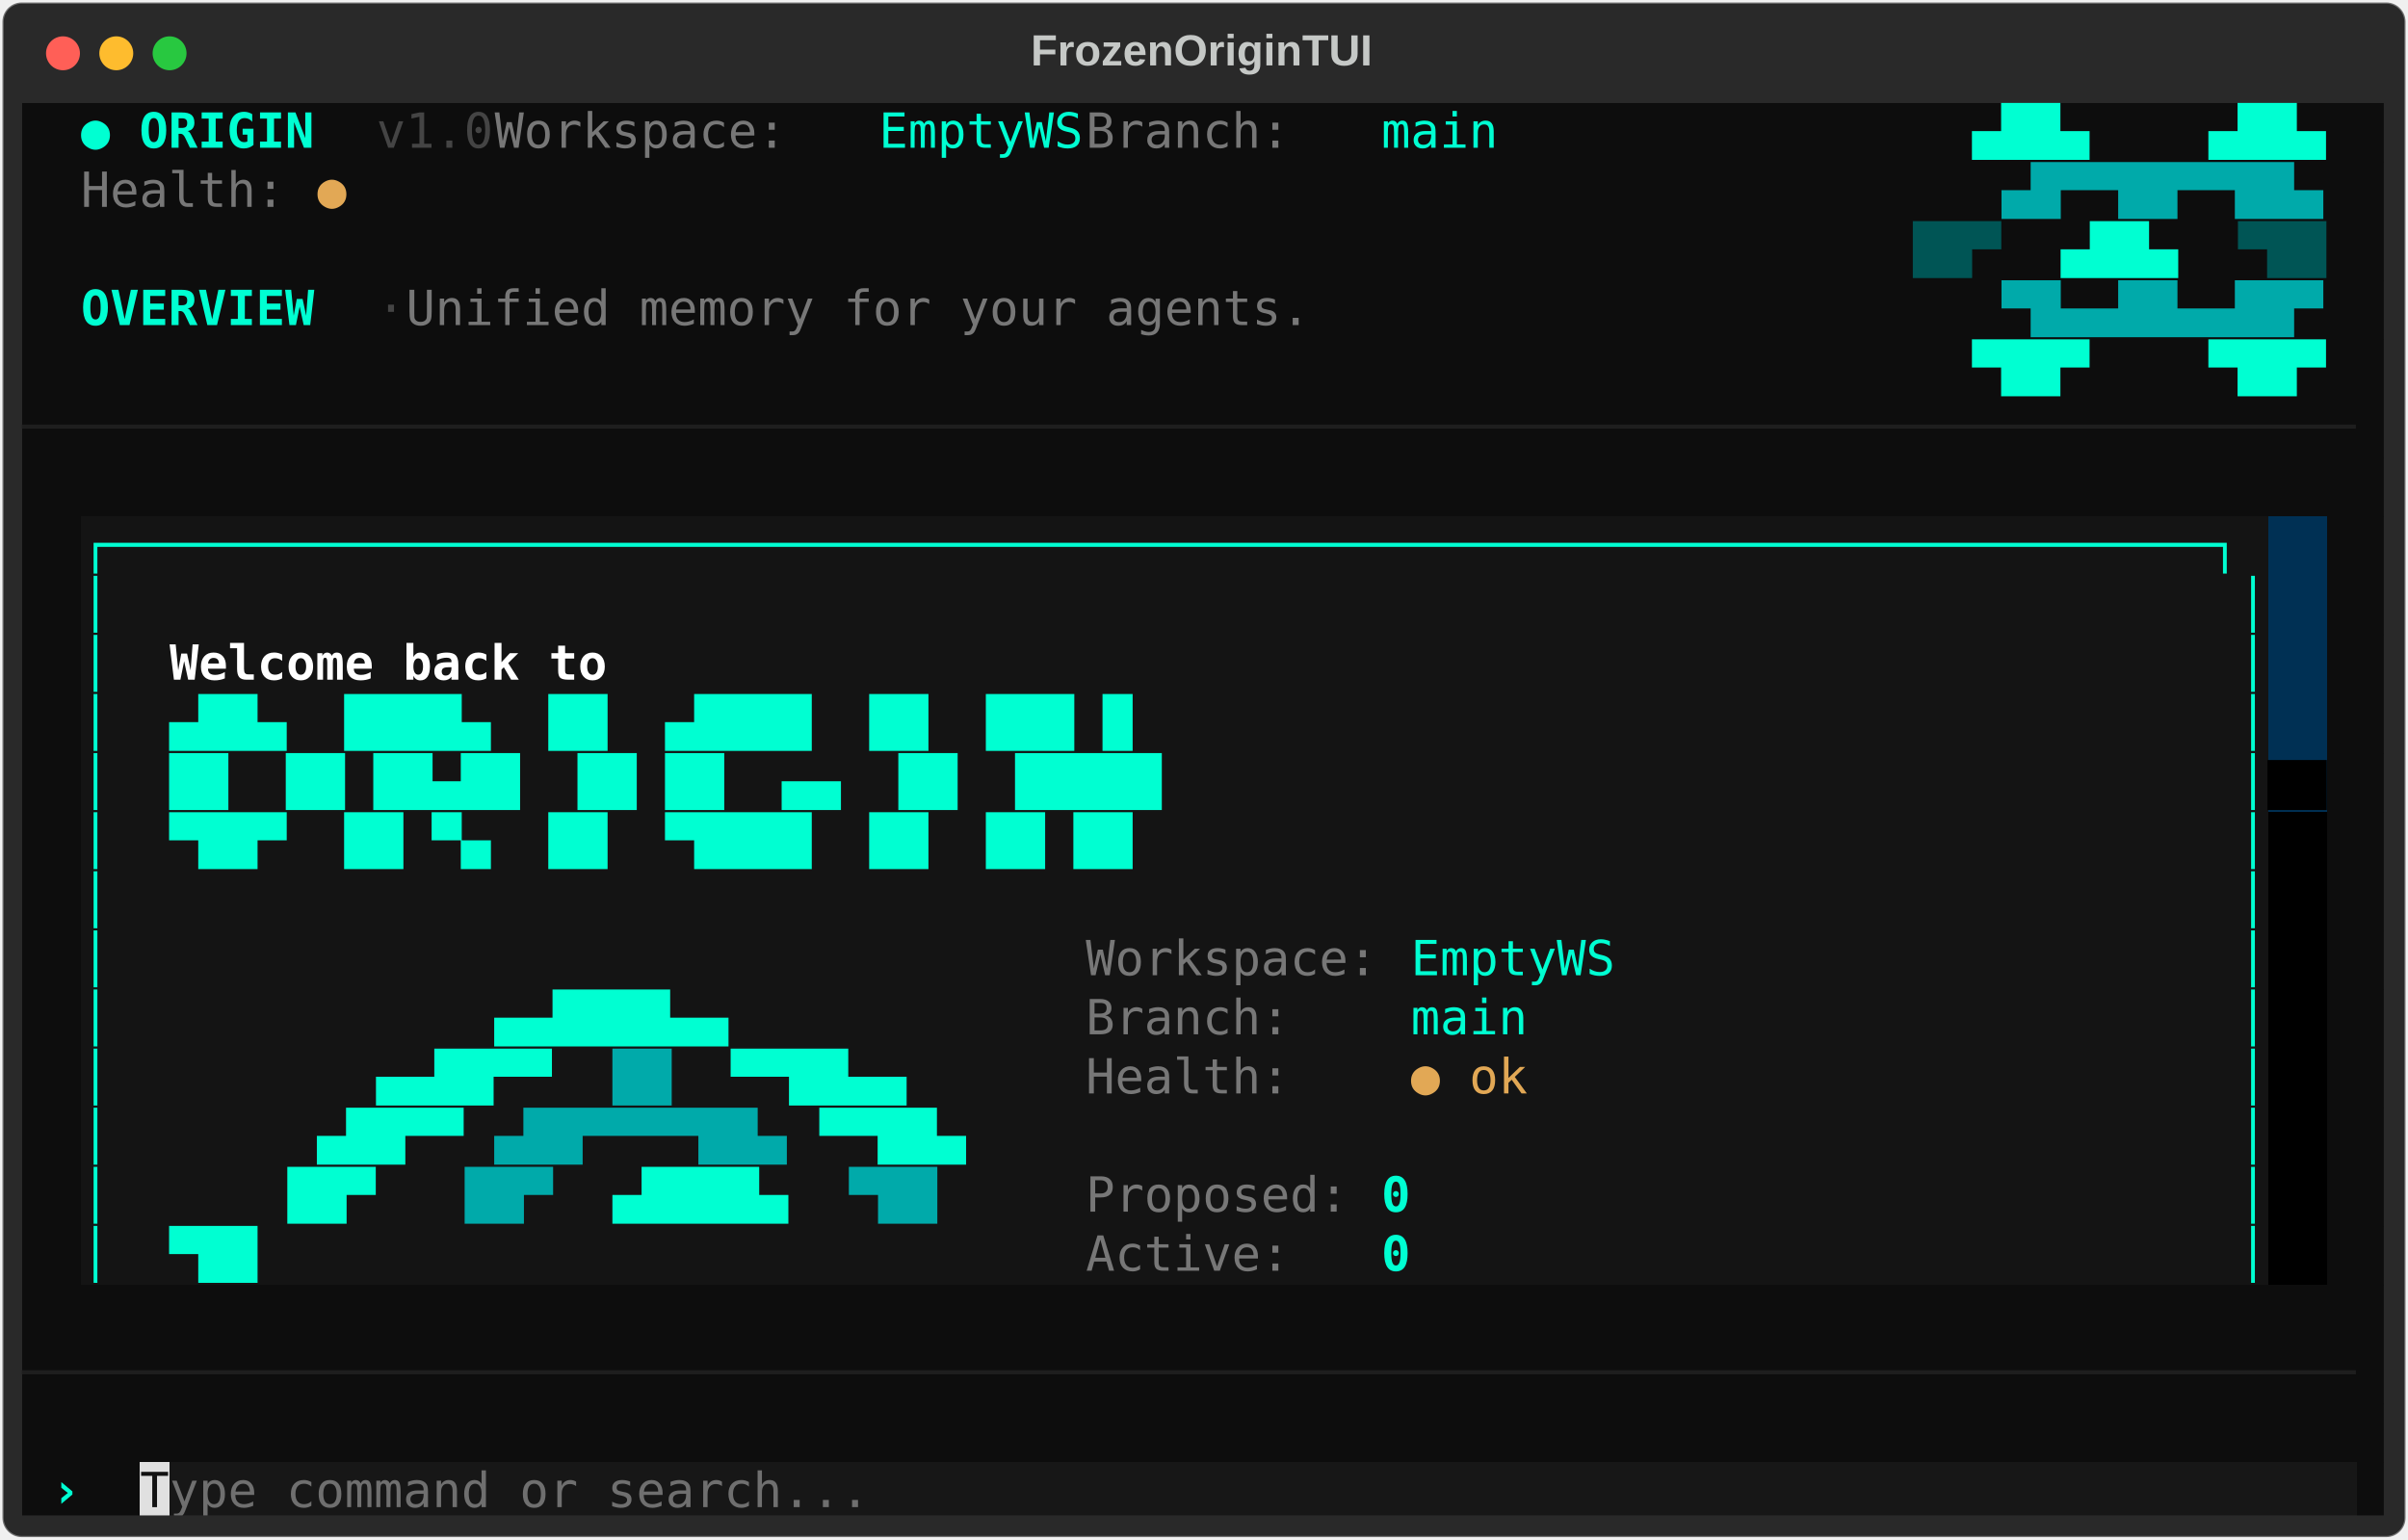
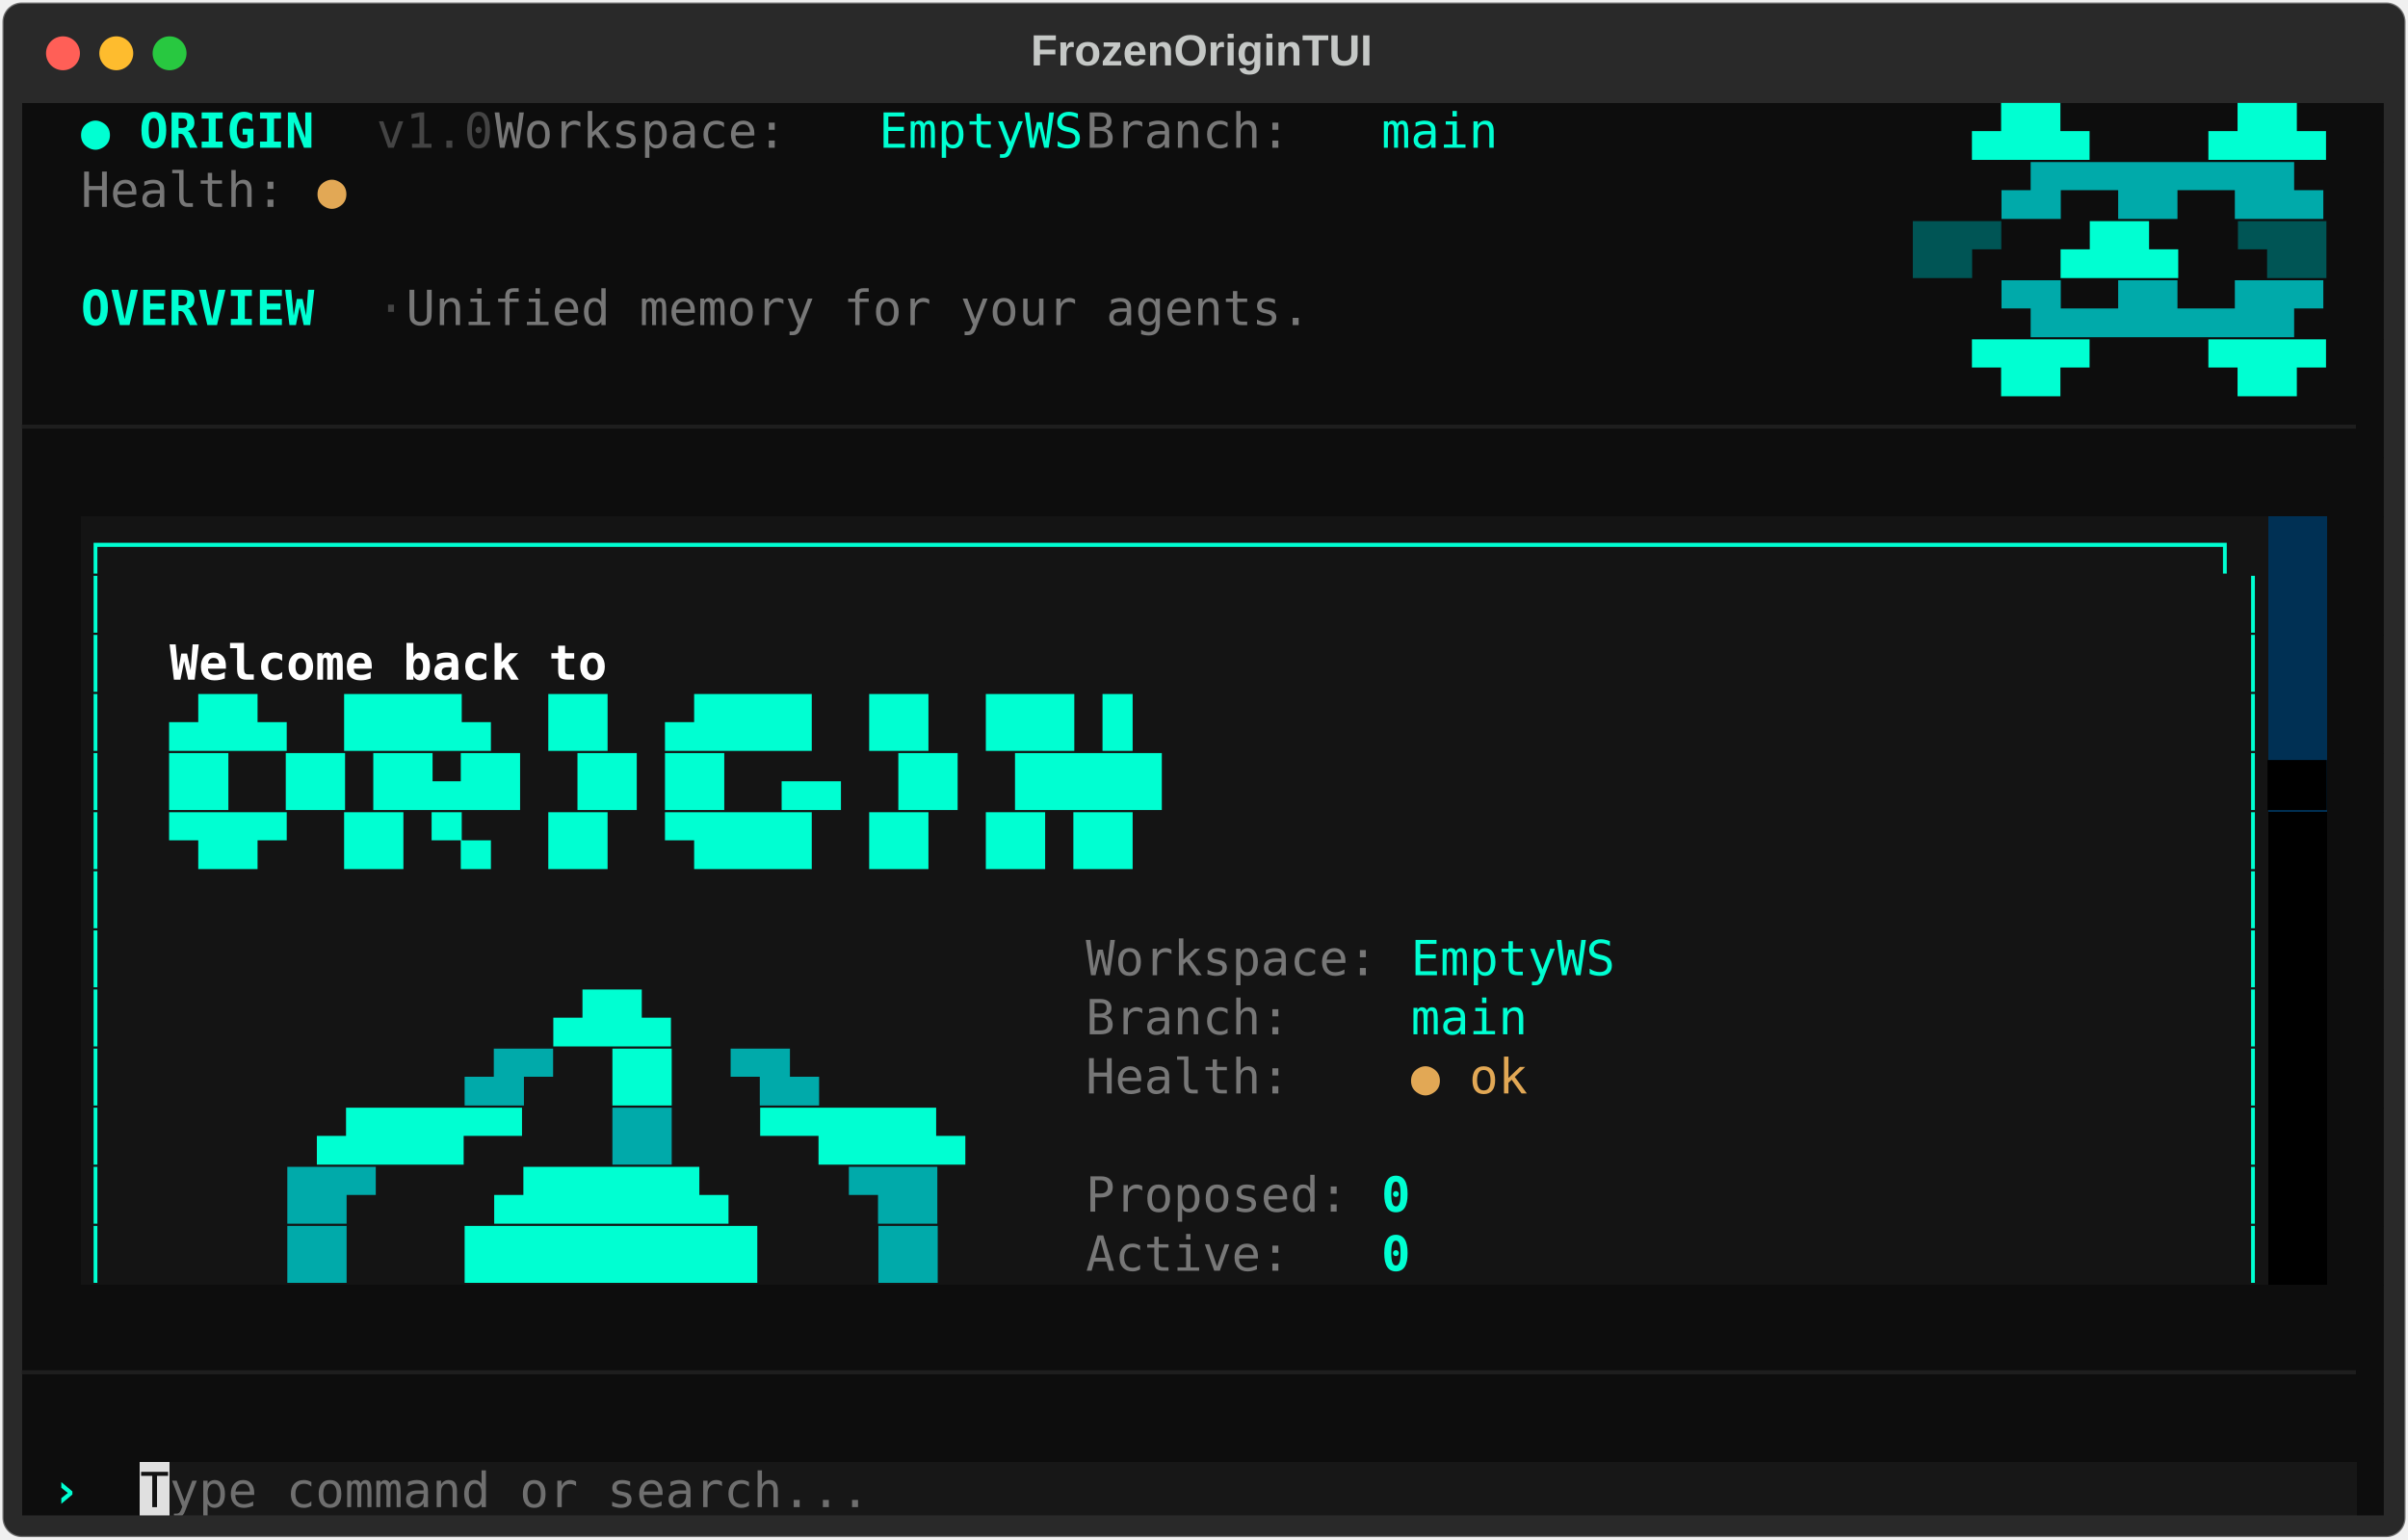
<svg xmlns="http://www.w3.org/2000/svg" class="rich-terminal" viewBox="0 0 994 635.6">
  <style>

    @font-face {
        font-family: "Fira Code";
        src: local("FiraCode-Regular"),
                url("https://cdnjs.cloudflare.com/ajax/libs/firacode/6.2.0/woff2/FiraCode-Regular.woff2") format("woff2"),
                url("https://cdnjs.cloudflare.com/ajax/libs/firacode/6.2.0/woff/FiraCode-Regular.woff") format("woff");
        font-style: normal;
        font-weight: 400;
    }
    @font-face {
        font-family: "Fira Code";
        src: local("FiraCode-Bold"),
                url("https://cdnjs.cloudflare.com/ajax/libs/firacode/6.2.0/woff2/FiraCode-Bold.woff2") format("woff2"),
                url("https://cdnjs.cloudflare.com/ajax/libs/firacode/6.2.0/woff/FiraCode-Bold.woff") format("woff");
        font-style: bold;
        font-weight: 700;
    }

    .terminal-matrix {
        font-family: Fira Code, monospace;
        font-size: 20px;
        line-height: 24.4px;
        font-variant-east-asian: full-width;
    }

    .terminal-title {
        font-size: 18px;
        font-weight: bold;
        font-family: arial;
    }

    .terminal-r1 { fill: #c5c8c6 }
.terminal-r2 { fill: #00ffd2;font-weight: bold }
.terminal-r3 { fill: #777777 }
.terminal-r4 { fill: #444444 }
.terminal-r5 { fill: #00ffd2 }
.terminal-r6 { fill: #e2a855 }
.terminal-r7 { fill: #00aaaa }
.terminal-r8 { fill: #005555 }
.terminal-r9 { fill: #1e1e1e }
.terminal-r10 { fill: #0d0d0d }
.terminal-r11 { fill: #ffffff;font-weight: bold }
.terminal-r12 { fill: #000000 }
.terminal-r13 { fill: #e0e0e0 }
.terminal-r14 { fill: #121212 }
.terminal-r15 { fill: #6f6f6f }
.terminal-r16 { fill: #ffffff }
    </style>
  <defs>
    <clipPath id="terminal-clip-terminal">
      <rect x="0" y="0" width="975.0" height="584.6" />
    </clipPath>
    <clipPath id="terminal-line-0">
      <rect x="0" y="1.5" width="976" height="24.65" />
    </clipPath>
    <clipPath id="terminal-line-1">
      <rect x="0" y="25.9" width="976" height="24.65" />
    </clipPath>
    <clipPath id="terminal-line-2">
      <rect x="0" y="50.3" width="976" height="24.65" />
    </clipPath>
    <clipPath id="terminal-line-3">
      <rect x="0" y="74.7" width="976" height="24.65" />
    </clipPath>
    <clipPath id="terminal-line-4">
      <rect x="0" y="99.1" width="976" height="24.65" />
    </clipPath>
    <clipPath id="terminal-line-5">
      <rect x="0" y="123.5" width="976" height="24.65" />
    </clipPath>
    <clipPath id="terminal-line-6">
      <rect x="0" y="147.9" width="976" height="24.65" />
    </clipPath>
    <clipPath id="terminal-line-7">
      <rect x="0" y="172.3" width="976" height="24.65" />
    </clipPath>
    <clipPath id="terminal-line-8">
      <rect x="0" y="196.7" width="976" height="24.65" />
    </clipPath>
    <clipPath id="terminal-line-9">
      <rect x="0" y="221.1" width="976" height="24.65" />
    </clipPath>
    <clipPath id="terminal-line-10">
      <rect x="0" y="245.5" width="976" height="24.65" />
    </clipPath>
    <clipPath id="terminal-line-11">
      <rect x="0" y="269.9" width="976" height="24.65" />
    </clipPath>
    <clipPath id="terminal-line-12">
      <rect x="0" y="294.3" width="976" height="24.65" />
    </clipPath>
    <clipPath id="terminal-line-13">
      <rect x="0" y="318.7" width="976" height="24.65" />
    </clipPath>
    <clipPath id="terminal-line-14">
      <rect x="0" y="343.1" width="976" height="24.65" />
    </clipPath>
    <clipPath id="terminal-line-15">
      <rect x="0" y="367.5" width="976" height="24.65" />
    </clipPath>
    <clipPath id="terminal-line-16">
      <rect x="0" y="391.9" width="976" height="24.65" />
    </clipPath>
    <clipPath id="terminal-line-17">
      <rect x="0" y="416.3" width="976" height="24.65" />
    </clipPath>
    <clipPath id="terminal-line-18">
      <rect x="0" y="440.7" width="976" height="24.65" />
    </clipPath>
    <clipPath id="terminal-line-19">
      <rect x="0" y="465.1" width="976" height="24.65" />
    </clipPath>
    <clipPath id="terminal-line-20">
      <rect x="0" y="489.5" width="976" height="24.65" />
    </clipPath>
    <clipPath id="terminal-line-21">
      <rect x="0" y="513.9" width="976" height="24.65" />
    </clipPath>
    <clipPath id="terminal-line-22">
      <rect x="0" y="538.3" width="976" height="24.65" />
    </clipPath>
  </defs>
  <rect fill="#292929" stroke="rgba(255,255,255,0.35)" stroke-width="1" x="1" y="1" width="992" height="633.6" rx="8" />
  <text class="terminal-title" fill="#c5c8c6" text-anchor="middle" x="496" y="27">FrozenOriginTUI</text>
  <g transform="translate(26,22)">
    <circle cx="0" cy="0" r="7" fill="#ff5f57" />
    <circle cx="22" cy="0" r="7" fill="#febc2e" />
    <circle cx="44" cy="0" r="7" fill="#28c840" />
  </g>
  <g transform="translate(9, 41)" clip-path="url(#terminal-clip-terminal)">
    <rect fill="#0d0d0d" x="0" y="1.5" width="24.4" height="24.65" shape-rendering="crispEdges" />
    <rect fill="#0d0d0d" x="24.4" y="1.5" width="97.6" height="24.65" shape-rendering="crispEdges" />
    <rect fill="#0d0d0d" x="122" y="1.5" width="24.4" height="24.65" shape-rendering="crispEdges" />
    <rect fill="#0d0d0d" x="146.4" y="1.5" width="48.8" height="24.65" shape-rendering="crispEdges" />
    <rect fill="#0d0d0d" x="195.2" y="1.5" width="158.6" height="24.65" shape-rendering="crispEdges" />
    <rect fill="#0d0d0d" x="353.8" y="1.5" width="85.4" height="24.65" shape-rendering="crispEdges" />
    <rect fill="#0d0d0d" x="439.2" y="1.5" width="122" height="24.65" shape-rendering="crispEdges" />
    <rect fill="#0d0d0d" x="561.2" y="1.5" width="48.8" height="24.65" shape-rendering="crispEdges" />
    <rect fill="#0d0d0d" x="610" y="1.5" width="195.2" height="24.65" shape-rendering="crispEdges" />
    <rect fill="#0d0d0d" x="805.2" y="1.5" width="48.8" height="24.65" shape-rendering="crispEdges" />
    <rect fill="#0d0d0d" x="854" y="1.5" width="48.8" height="24.65" shape-rendering="crispEdges" />
    <rect fill="#0d0d0d" x="902.8" y="1.5" width="48.8" height="24.65" shape-rendering="crispEdges" />
    <rect fill="#0d0d0d" x="951.6" y="1.5" width="24.4" height="24.65" shape-rendering="crispEdges" />
    <rect fill="#0d0d0d" x="0" y="25.9" width="24.4" height="24.65" shape-rendering="crispEdges" />
    <rect fill="#0d0d0d" x="24.4" y="25.9" width="97.6" height="24.65" shape-rendering="crispEdges" />
    <rect fill="#0d0d0d" x="122" y="25.9" width="12.2" height="24.65" shape-rendering="crispEdges" />
    <rect fill="#0d0d0d" x="134.2" y="25.9" width="683.2" height="24.65" shape-rendering="crispEdges" />
    <rect fill="#0d0d0d" x="817.4" y="25.9" width="134.2" height="24.65" shape-rendering="crispEdges" />
    <rect fill="#0d0d0d" x="951.6" y="25.9" width="24.4" height="24.65" shape-rendering="crispEdges" />
    <rect fill="#0d0d0d" x="0" y="50.3" width="24.4" height="24.65" shape-rendering="crispEdges" />
    <rect fill="#0d0d0d" x="24.4" y="50.3" width="756.4" height="24.65" shape-rendering="crispEdges" />
    <rect fill="#0d0d0d" x="780.8" y="50.3" width="36.6" height="24.65" shape-rendering="crispEdges" />
    <rect fill="#0d0d0d" x="817.4" y="50.3" width="24.4" height="24.65" shape-rendering="crispEdges" />
    <rect fill="#0d0d0d" x="841.8" y="50.3" width="48.8" height="24.65" shape-rendering="crispEdges" />
    <rect fill="#0d0d0d" x="890.6" y="50.3" width="24.4" height="24.65" shape-rendering="crispEdges" />
    <rect fill="#0d0d0d" x="915" y="50.3" width="36.6" height="24.65" shape-rendering="crispEdges" />
    <rect fill="#0d0d0d" x="951.6" y="50.3" width="24.4" height="24.65" shape-rendering="crispEdges" />
    <rect fill="#0d0d0d" x="0" y="74.7" width="24.4" height="24.65" shape-rendering="crispEdges" />
    <rect fill="#0d0d0d" x="24.4" y="74.7" width="97.6" height="24.65" shape-rendering="crispEdges" />
    <rect fill="#0d0d0d" x="122" y="74.7" width="24.4" height="24.65" shape-rendering="crispEdges" />
    <rect fill="#0d0d0d" x="146.4" y="74.7" width="12.2" height="24.65" shape-rendering="crispEdges" />
    <rect fill="#0d0d0d" x="158.6" y="74.7" width="658.8" height="24.65" shape-rendering="crispEdges" />
    <rect fill="#0d0d0d" x="817.4" y="74.7" width="134.2" height="24.65" shape-rendering="crispEdges" />
    <rect fill="#0d0d0d" x="951.6" y="74.7" width="24.4" height="24.65" shape-rendering="crispEdges" />
    <rect fill="#0d0d0d" x="0" y="99.1" width="24.4" height="24.65" shape-rendering="crispEdges" />
    <rect fill="#0d0d0d" x="24.4" y="99.1" width="780.8" height="24.65" shape-rendering="crispEdges" />
    <rect fill="#0d0d0d" x="805.2" y="99.1" width="48.8" height="24.65" shape-rendering="crispEdges" />
    <rect fill="#0d0d0d" x="854" y="99.1" width="48.8" height="24.65" shape-rendering="crispEdges" />
    <rect fill="#0d0d0d" x="902.8" y="99.1" width="48.8" height="24.65" shape-rendering="crispEdges" />
    <rect fill="#0d0d0d" x="951.6" y="99.1" width="24.4" height="24.65" shape-rendering="crispEdges" />
    <rect fill="#0d0d0d" x="0" y="123.5" width="976" height="24.65" shape-rendering="crispEdges" />
    <rect fill="#0d0d0d" x="0" y="147.9" width="976" height="24.65" shape-rendering="crispEdges" />
    <rect fill="#0d0d0d" x="0" y="172.3" width="24.4" height="24.65" shape-rendering="crispEdges" />
    <rect fill="#141414" x="24.4" y="172.3" width="902.8" height="24.65" shape-rendering="crispEdges" />
    <rect fill="#003054" x="927.2" y="172.3" width="24.4" height="24.65" shape-rendering="crispEdges" />
    <rect fill="#0d0d0d" x="951.6" y="172.3" width="24.4" height="24.65" shape-rendering="crispEdges" />
    <rect fill="#0d0d0d" x="0" y="196.7" width="24.4" height="24.65" shape-rendering="crispEdges" />
    <rect fill="#141414" x="24.4" y="196.7" width="12.2" height="24.65" shape-rendering="crispEdges" />
    <rect fill="#141414" x="36.6" y="196.7" width="878.4" height="24.65" shape-rendering="crispEdges" />
    <rect fill="#141414" x="915" y="196.7" width="12.2" height="24.65" shape-rendering="crispEdges" />
    <rect fill="#003054" x="927.2" y="196.7" width="24.4" height="24.65" shape-rendering="crispEdges" />
    <rect fill="#0d0d0d" x="951.6" y="196.7" width="24.4" height="24.65" shape-rendering="crispEdges" />
    <rect fill="#0d0d0d" x="0" y="221.1" width="24.4" height="24.65" shape-rendering="crispEdges" />
    <rect fill="#141414" x="24.4" y="221.1" width="12.2" height="24.65" shape-rendering="crispEdges" />
    <rect fill="#141414" x="36.6" y="221.1" width="24.4" height="24.65" shape-rendering="crispEdges" />
    <rect fill="#141414" x="61" y="221.1" width="183" height="24.65" shape-rendering="crispEdges" />
    <rect fill="#141414" x="244" y="221.1" width="671" height="24.65" shape-rendering="crispEdges" />
    <rect fill="#141414" x="915" y="221.1" width="12.2" height="24.65" shape-rendering="crispEdges" />
    <rect fill="#003054" x="927.2" y="221.1" width="24.4" height="24.65" shape-rendering="crispEdges" />
    <rect fill="#0d0d0d" x="951.6" y="221.1" width="24.4" height="24.65" shape-rendering="crispEdges" />
    <rect fill="#0d0d0d" x="0" y="245.5" width="24.4" height="24.65" shape-rendering="crispEdges" />
    <rect fill="#141414" x="24.4" y="245.5" width="12.2" height="24.65" shape-rendering="crispEdges" />
    <rect fill="#141414" x="36.6" y="245.5" width="24.4" height="24.65" shape-rendering="crispEdges" />
    <rect fill="#141414" x="61" y="245.5" width="414.8" height="24.65" shape-rendering="crispEdges" />
    <rect fill="#141414" x="475.8" y="245.5" width="439.2" height="24.65" shape-rendering="crispEdges" />
    <rect fill="#141414" x="915" y="245.5" width="12.2" height="24.65" shape-rendering="crispEdges" />
    <rect fill="#003054" x="927.2" y="245.5" width="24.4" height="24.65" shape-rendering="crispEdges" />
    <rect fill="#0d0d0d" x="951.6" y="245.5" width="24.4" height="24.65" shape-rendering="crispEdges" />
    <rect fill="#0d0d0d" x="0" y="269.9" width="24.4" height="24.65" shape-rendering="crispEdges" />
    <rect fill="#141414" x="24.4" y="269.9" width="12.2" height="24.65" shape-rendering="crispEdges" />
    <rect fill="#141414" x="36.6" y="269.9" width="24.4" height="24.65" shape-rendering="crispEdges" />
    <rect fill="#141414" x="61" y="269.9" width="414.8" height="24.65" shape-rendering="crispEdges" />
    <rect fill="#141414" x="475.8" y="269.9" width="439.2" height="24.65" shape-rendering="crispEdges" />
    <rect fill="#141414" x="915" y="269.9" width="12.2" height="24.65" shape-rendering="crispEdges" />
    <rect fill="#003054" x="927.2" y="269.9" width="24.4" height="24.65" shape-rendering="crispEdges" />
    <rect fill="#0d0d0d" x="951.6" y="269.9" width="24.4" height="24.65" shape-rendering="crispEdges" />
    <rect fill="#0d0d0d" x="0" y="294.3" width="24.4" height="24.65" shape-rendering="crispEdges" />
    <rect fill="#141414" x="24.4" y="294.3" width="12.2" height="24.65" shape-rendering="crispEdges" />
    <rect fill="#141414" x="36.6" y="294.3" width="24.4" height="24.65" shape-rendering="crispEdges" />
    <rect fill="#141414" x="61" y="294.3" width="414.8" height="24.65" shape-rendering="crispEdges" />
    <rect fill="#141414" x="475.8" y="294.3" width="439.2" height="24.65" shape-rendering="crispEdges" />
    <rect fill="#141414" x="915" y="294.3" width="12.2" height="24.65" shape-rendering="crispEdges" />
    <rect fill="#000000" x="927.2" y="294.3" width="24.4" height="24.65" shape-rendering="crispEdges" />
    <rect fill="#0d0d0d" x="951.6" y="294.3" width="24.4" height="24.65" shape-rendering="crispEdges" />
    <rect fill="#0d0d0d" x="0" y="318.7" width="24.4" height="24.65" shape-rendering="crispEdges" />
    <rect fill="#141414" x="24.4" y="318.7" width="12.2" height="24.65" shape-rendering="crispEdges" />
    <rect fill="#141414" x="36.6" y="318.7" width="878.4" height="24.65" shape-rendering="crispEdges" />
    <rect fill="#141414" x="915" y="318.7" width="12.2" height="24.65" shape-rendering="crispEdges" />
    <rect fill="#000000" x="927.2" y="318.7" width="24.4" height="24.65" shape-rendering="crispEdges" />
    <rect fill="#0d0d0d" x="951.6" y="318.7" width="24.4" height="24.65" shape-rendering="crispEdges" />
    <rect fill="#0d0d0d" x="0" y="343.1" width="24.4" height="24.65" shape-rendering="crispEdges" />
    <rect fill="#141414" x="24.4" y="343.1" width="12.2" height="24.65" shape-rendering="crispEdges" />
    <rect fill="#141414" x="36.6" y="343.1" width="24.4" height="24.65" shape-rendering="crispEdges" />
    <rect fill="#141414" x="61" y="343.1" width="0" height="24.65" shape-rendering="crispEdges" />
    <rect fill="#141414" x="61" y="343.1" width="329.4" height="24.65" shape-rendering="crispEdges" />
    <rect fill="#141414" x="390.4" y="343.1" width="48.8" height="24.65" shape-rendering="crispEdges" />
    <rect fill="#141414" x="439.2" y="343.1" width="122" height="24.65" shape-rendering="crispEdges" />
    <rect fill="#141414" x="561.2" y="343.1" width="12.2" height="24.65" shape-rendering="crispEdges" />
    <rect fill="#141414" x="573.4" y="343.1" width="85.4" height="24.65" shape-rendering="crispEdges" />
    <rect fill="#141414" x="658.8" y="343.1" width="256.2" height="24.65" shape-rendering="crispEdges" />
    <rect fill="#141414" x="915" y="343.1" width="12.2" height="24.65" shape-rendering="crispEdges" />
    <rect fill="#000000" x="927.2" y="343.1" width="24.4" height="24.65" shape-rendering="crispEdges" />
    <rect fill="#0d0d0d" x="951.6" y="343.1" width="24.4" height="24.65" shape-rendering="crispEdges" />
    <rect fill="#0d0d0d" x="0" y="367.5" width="24.4" height="24.65" shape-rendering="crispEdges" />
    <rect fill="#141414" x="24.4" y="367.5" width="12.2" height="24.65" shape-rendering="crispEdges" />
    <rect fill="#141414" x="36.6" y="367.5" width="24.4" height="24.65" shape-rendering="crispEdges" />
-     <rect fill="#141414" x="61" y="367.5" width="134.2" height="24.65" shape-rendering="crispEdges" />
-     <rect fill="#141414" x="195.2" y="367.5" width="97.6" height="24.65" shape-rendering="crispEdges" />
-     <rect fill="#141414" x="292.8" y="367.5" width="97.6" height="24.65" shape-rendering="crispEdges" />
+     <rect fill="#141414" x="61" y="367.5" width="158.6" height="24.65" shape-rendering="crispEdges" />
+     <rect fill="#141414" x="219.6" y="367.5" width="48.8" height="24.65" shape-rendering="crispEdges" />
+     <rect fill="#141414" x="268.4" y="367.5" width="122" height="24.65" shape-rendering="crispEdges" />
    <rect fill="#141414" x="390.4" y="367.5" width="48.8" height="24.65" shape-rendering="crispEdges" />
    <rect fill="#141414" x="439.2" y="367.5" width="85.4" height="24.65" shape-rendering="crispEdges" />
    <rect fill="#141414" x="524.6" y="367.5" width="48.8" height="24.65" shape-rendering="crispEdges" />
    <rect fill="#141414" x="573.4" y="367.5" width="48.8" height="24.65" shape-rendering="crispEdges" />
    <rect fill="#141414" x="622.2" y="367.5" width="292.8" height="24.65" shape-rendering="crispEdges" />
    <rect fill="#141414" x="915" y="367.5" width="12.2" height="24.65" shape-rendering="crispEdges" />
    <rect fill="#000000" x="927.2" y="367.5" width="24.4" height="24.65" shape-rendering="crispEdges" />
    <rect fill="#0d0d0d" x="951.6" y="367.5" width="24.4" height="24.65" shape-rendering="crispEdges" />
    <rect fill="#0d0d0d" x="0" y="391.9" width="24.4" height="24.65" shape-rendering="crispEdges" />
    <rect fill="#141414" x="24.4" y="391.9" width="12.2" height="24.65" shape-rendering="crispEdges" />
    <rect fill="#141414" x="36.6" y="391.9" width="24.4" height="24.65" shape-rendering="crispEdges" />
-     <rect fill="#141414" x="61" y="391.9" width="85.4" height="24.65" shape-rendering="crispEdges" />
-     <rect fill="#141414" x="146.4" y="391.9" width="73.2" height="24.65" shape-rendering="crispEdges" />
+     <rect fill="#141414" x="61" y="391.9" width="122" height="24.65" shape-rendering="crispEdges" />
+     <rect fill="#141414" x="183" y="391.9" width="36.6" height="24.65" shape-rendering="crispEdges" />
    <rect fill="#141414" x="219.6" y="391.9" width="24.4" height="24.65" shape-rendering="crispEdges" />
    <rect fill="#141414" x="244" y="391.9" width="24.4" height="24.65" shape-rendering="crispEdges" />
    <rect fill="#141414" x="268.4" y="391.9" width="24.4" height="24.65" shape-rendering="crispEdges" />
-     <rect fill="#141414" x="292.8" y="391.9" width="73.2" height="24.65" shape-rendering="crispEdges" />
-     <rect fill="#141414" x="366" y="391.9" width="24.4" height="24.65" shape-rendering="crispEdges" />
+     <rect fill="#141414" x="292.8" y="391.9" width="36.6" height="24.65" shape-rendering="crispEdges" />
+     <rect fill="#141414" x="329.4" y="391.9" width="61" height="24.65" shape-rendering="crispEdges" />
    <rect fill="#141414" x="390.4" y="391.9" width="48.8" height="24.65" shape-rendering="crispEdges" />
    <rect fill="#141414" x="439.2" y="391.9" width="85.4" height="24.65" shape-rendering="crispEdges" />
    <rect fill="#141414" x="524.6" y="391.9" width="48.8" height="24.65" shape-rendering="crispEdges" />
    <rect fill="#141414" x="573.4" y="391.9" width="48.8" height="24.65" shape-rendering="crispEdges" />
    <rect fill="#141414" x="622.2" y="391.9" width="292.8" height="24.65" shape-rendering="crispEdges" />
    <rect fill="#141414" x="915" y="391.9" width="12.2" height="24.65" shape-rendering="crispEdges" />
    <rect fill="#000000" x="927.2" y="391.9" width="24.4" height="24.65" shape-rendering="crispEdges" />
    <rect fill="#0d0d0d" x="951.6" y="391.9" width="24.4" height="24.65" shape-rendering="crispEdges" />
    <rect fill="#0d0d0d" x="0" y="416.3" width="24.4" height="24.65" shape-rendering="crispEdges" />
    <rect fill="#141414" x="24.4" y="416.3" width="12.2" height="24.65" shape-rendering="crispEdges" />
    <rect fill="#141414" x="36.6" y="416.3" width="24.4" height="24.65" shape-rendering="crispEdges" />
    <rect fill="#141414" x="61" y="416.3" width="61" height="24.65" shape-rendering="crispEdges" />
-     <rect fill="#141414" x="122" y="416.3" width="61" height="24.65" shape-rendering="crispEdges" />
-     <rect fill="#141414" x="183" y="416.3" width="12.2" height="24.65" shape-rendering="crispEdges" />
-     <rect fill="#141414" x="195.2" y="416.3" width="122" height="24.65" shape-rendering="crispEdges" />
-     <rect fill="#141414" x="317.2" y="416.3" width="12.2" height="24.65" shape-rendering="crispEdges" />
-     <rect fill="#141414" x="329.4" y="416.3" width="61" height="24.65" shape-rendering="crispEdges" />
+     <rect fill="#141414" x="122" y="416.3" width="85.4" height="24.65" shape-rendering="crispEdges" />
+     <rect fill="#141414" x="207.4" y="416.3" width="36.6" height="24.65" shape-rendering="crispEdges" />
+     <rect fill="#141414" x="244" y="416.3" width="24.4" height="24.65" shape-rendering="crispEdges" />
+     <rect fill="#141414" x="268.4" y="416.3" width="36.6" height="24.65" shape-rendering="crispEdges" />
+     <rect fill="#141414" x="305" y="416.3" width="85.4" height="24.65" shape-rendering="crispEdges" />
    <rect fill="#141414" x="390.4" y="416.3" width="524.6" height="24.65" shape-rendering="crispEdges" />
    <rect fill="#141414" x="915" y="416.3" width="12.2" height="24.65" shape-rendering="crispEdges" />
    <rect fill="#000000" x="927.2" y="416.3" width="24.4" height="24.65" shape-rendering="crispEdges" />
    <rect fill="#0d0d0d" x="951.6" y="416.3" width="24.4" height="24.65" shape-rendering="crispEdges" />
    <rect fill="#0d0d0d" x="0" y="440.7" width="24.4" height="24.65" shape-rendering="crispEdges" />
    <rect fill="#141414" x="24.4" y="440.7" width="12.2" height="24.65" shape-rendering="crispEdges" />
    <rect fill="#141414" x="36.6" y="440.7" width="24.4" height="24.65" shape-rendering="crispEdges" />
    <rect fill="#141414" x="61" y="440.7" width="48.8" height="24.65" shape-rendering="crispEdges" />
    <rect fill="#141414" x="109.8" y="440.7" width="36.6" height="24.65" shape-rendering="crispEdges" />
-     <rect fill="#141414" x="146.4" y="440.7" width="36.6" height="24.65" shape-rendering="crispEdges" />
-     <rect fill="#141414" x="183" y="440.7" width="36.6" height="24.65" shape-rendering="crispEdges" />
-     <rect fill="#141414" x="219.6" y="440.7" width="24.4" height="24.65" shape-rendering="crispEdges" />
-     <rect fill="#141414" x="244" y="440.7" width="73.2" height="24.65" shape-rendering="crispEdges" />
-     <rect fill="#141414" x="317.2" y="440.7" width="24.4" height="24.65" shape-rendering="crispEdges" />
+     <rect fill="#141414" x="146.4" y="440.7" width="48.8" height="24.65" shape-rendering="crispEdges" />
+     <rect fill="#141414" x="195.2" y="440.7" width="97.6" height="24.65" shape-rendering="crispEdges" />
+     <rect fill="#141414" x="292.8" y="440.7" width="48.8" height="24.65" shape-rendering="crispEdges" />
    <rect fill="#141414" x="341.6" y="440.7" width="36.6" height="24.65" shape-rendering="crispEdges" />
    <rect fill="#141414" x="378.2" y="440.7" width="12.2" height="24.65" shape-rendering="crispEdges" />
    <rect fill="#141414" x="390.4" y="440.7" width="48.8" height="24.65" shape-rendering="crispEdges" />
    <rect fill="#141414" x="439.2" y="440.7" width="109.8" height="24.65" shape-rendering="crispEdges" />
    <rect fill="#141414" x="549" y="440.7" width="12.2" height="24.65" shape-rendering="crispEdges" />
    <rect fill="#141414" x="561.2" y="440.7" width="12.2" height="24.65" shape-rendering="crispEdges" />
    <rect fill="#141414" x="573.4" y="440.7" width="341.6" height="24.65" shape-rendering="crispEdges" />
    <rect fill="#141414" x="915" y="440.7" width="12.2" height="24.65" shape-rendering="crispEdges" />
    <rect fill="#000000" x="927.2" y="440.7" width="24.4" height="24.65" shape-rendering="crispEdges" />
    <rect fill="#0d0d0d" x="951.6" y="440.7" width="24.4" height="24.65" shape-rendering="crispEdges" />
    <rect fill="#0d0d0d" x="0" y="465.1" width="24.4" height="24.65" shape-rendering="crispEdges" />
    <rect fill="#141414" x="24.4" y="465.1" width="12.2" height="24.65" shape-rendering="crispEdges" />
    <rect fill="#141414" x="36.6" y="465.1" width="24.4" height="24.65" shape-rendering="crispEdges" />
-     <rect fill="#141414" x="61" y="465.1" width="36.6" height="24.65" shape-rendering="crispEdges" />
-     <rect fill="#141414" x="97.6" y="465.1" width="292.8" height="24.65" shape-rendering="crispEdges" />
+     <rect fill="#141414" x="61" y="465.1" width="48.8" height="24.65" shape-rendering="crispEdges" />
+     <rect fill="#141414" x="109.8" y="465.1" width="24.4" height="24.65" shape-rendering="crispEdges" />
+     <rect fill="#141414" x="134.2" y="465.1" width="48.8" height="24.65" shape-rendering="crispEdges" />
+     <rect fill="#141414" x="183" y="465.1" width="122" height="24.65" shape-rendering="crispEdges" />
+     <rect fill="#141414" x="305" y="465.1" width="48.8" height="24.65" shape-rendering="crispEdges" />
+     <rect fill="#141414" x="353.8" y="465.1" width="24.4" height="24.65" shape-rendering="crispEdges" />
+     <rect fill="#141414" x="378.2" y="465.1" width="12.2" height="24.65" shape-rendering="crispEdges" />
    <rect fill="#141414" x="390.4" y="465.1" width="48.8" height="24.65" shape-rendering="crispEdges" />
    <rect fill="#141414" x="439.2" y="465.1" width="85.4" height="24.65" shape-rendering="crispEdges" />
    <rect fill="#141414" x="524.6" y="465.1" width="36.6" height="24.65" shape-rendering="crispEdges" />
    <rect fill="#141414" x="561.2" y="465.1" width="12.2" height="24.65" shape-rendering="crispEdges" />
    <rect fill="#141414" x="573.4" y="465.1" width="341.6" height="24.65" shape-rendering="crispEdges" />
    <rect fill="#141414" x="915" y="465.1" width="12.2" height="24.65" shape-rendering="crispEdges" />
    <rect fill="#000000" x="927.2" y="465.1" width="24.4" height="24.65" shape-rendering="crispEdges" />
    <rect fill="#0d0d0d" x="951.6" y="465.1" width="24.4" height="24.65" shape-rendering="crispEdges" />
    <rect fill="#0d0d0d" x="0" y="489.5" width="976" height="24.65" shape-rendering="crispEdges" />
    <rect fill="#0d0d0d" x="0" y="513.9" width="976" height="24.65" shape-rendering="crispEdges" />
    <rect fill="#0d0d0d" x="0" y="538.3" width="976" height="24.65" shape-rendering="crispEdges" />
    <rect fill="#0d0d0d" x="0" y="562.7" width="12.2" height="24.65" shape-rendering="crispEdges" />
    <rect fill="#0d0d0d" x="12.2" y="562.7" width="36.6" height="24.65" shape-rendering="crispEdges" />
    <rect fill="#e0e0e0" x="48.8" y="562.7" width="12.2" height="24.65" shape-rendering="crispEdges" />
    <rect fill="#171717" x="61" y="562.7" width="292.8" height="24.65" shape-rendering="crispEdges" />
    <rect fill="#171717" x="353.8" y="562.7" width="610" height="24.65" shape-rendering="crispEdges" />
    <rect fill="#0d0d0d" x="963.8" y="562.7" width="12.2" height="24.65" shape-rendering="crispEdges" />
    <g class="terminal-matrix">
      <text class="terminal-r2" x="24.4" y="20" textLength="97.6" clip-path="url(#terminal-line-0)">● ORIGIN</text>
      <text class="terminal-r4" x="146.4" y="20" textLength="48.8" clip-path="url(#terminal-line-0)">v1.0</text>
      <text class="terminal-r3" x="195.2" y="20" textLength="158.6" clip-path="url(#terminal-line-0)">  Workspace: </text>
      <text class="terminal-r5" x="353.8" y="20" textLength="85.4" clip-path="url(#terminal-line-0)">EmptyWS</text>
      <text class="terminal-r3" x="439.2" y="20" textLength="122" clip-path="url(#terminal-line-0)">  Branch: </text>
      <text class="terminal-r5" x="561.2" y="20" textLength="48.8" clip-path="url(#terminal-line-0)">main</text>
      <text class="terminal-r5" x="805.2" y="20" textLength="48.8" clip-path="url(#terminal-line-0)">▄██▄</text>
      <text class="terminal-r5" x="902.8" y="20" textLength="48.8" clip-path="url(#terminal-line-0)">▄██▄</text>
      <text class="terminal-r1" x="976" y="20" textLength="12.2" clip-path="url(#terminal-line-0)">
</text>
      <text class="terminal-r3" x="24.4" y="44.4" textLength="97.6" clip-path="url(#terminal-line-1)">Health: </text>
      <text class="terminal-r6" x="122" y="44.4" textLength="12.2" clip-path="url(#terminal-line-1)">●</text>
      <text class="terminal-r7" x="817.4" y="44.4" textLength="134.2" clip-path="url(#terminal-line-1)">▄█▀▀██▀▀██▄</text>
      <text class="terminal-r1" x="976" y="44.4" textLength="12.2" clip-path="url(#terminal-line-1)">
</text>
      <text class="terminal-r8" x="780.8" y="68.8" textLength="36.6" clip-path="url(#terminal-line-2)">██▀</text>
      <text class="terminal-r5" x="841.8" y="68.8" textLength="48.8" clip-path="url(#terminal-line-2)">▄██▄</text>
      <text class="terminal-r8" x="915" y="68.8" textLength="36.6" clip-path="url(#terminal-line-2)">▀██</text>
      <text class="terminal-r1" x="976" y="68.8" textLength="12.2" clip-path="url(#terminal-line-2)">
</text>
      <text class="terminal-r2" x="24.4" y="93.2" textLength="97.6" clip-path="url(#terminal-line-3)">OVERVIEW</text>
      <text class="terminal-r4" x="146.4" y="93.2" textLength="12.2" clip-path="url(#terminal-line-3)">·</text>
      <text class="terminal-r3" x="158.6" y="93.2" textLength="658.8" clip-path="url(#terminal-line-3)">  Unified memory for your agents.                     </text>
      <text class="terminal-r7" x="817.4" y="93.2" textLength="134.2" clip-path="url(#terminal-line-3)">▀█▄▄██▄▄██▀</text>
      <text class="terminal-r1" x="976" y="93.2" textLength="12.2" clip-path="url(#terminal-line-3)">
</text>
      <text class="terminal-r5" x="805.2" y="117.6" textLength="48.8" clip-path="url(#terminal-line-4)">▀██▀</text>
      <text class="terminal-r5" x="902.8" y="117.6" textLength="48.8" clip-path="url(#terminal-line-4)">▀██▀</text>
      <text class="terminal-r1" x="976" y="117.6" textLength="12.2" clip-path="url(#terminal-line-4)">
</text>
      <text class="terminal-r9" x="0" y="142" textLength="976" clip-path="url(#terminal-line-5)">────────────────────────────────────────────────────────────────────────────────</text>
      <text class="terminal-r1" x="976" y="142" textLength="12.2" clip-path="url(#terminal-line-5)">
</text>
      <text class="terminal-r1" x="976" y="166.4" textLength="12.2" clip-path="url(#terminal-line-6)">
</text>
      <text class="terminal-r5" x="24.4" y="190.8" textLength="902.8" clip-path="url(#terminal-line-7)">┌────────────────────────────────────────────────────────────────────────┐</text>
      <text class="terminal-r1" x="976" y="190.8" textLength="12.2" clip-path="url(#terminal-line-7)">
</text>
      <text class="terminal-r5" x="24.4" y="215.2" textLength="12.2" clip-path="url(#terminal-line-8)">│</text>
      <text class="terminal-r5" x="915" y="215.2" textLength="12.2" clip-path="url(#terminal-line-8)">│</text>
      <text class="terminal-r1" x="976" y="215.2" textLength="12.2" clip-path="url(#terminal-line-8)">
</text>
      <text class="terminal-r5" x="24.4" y="239.6" textLength="12.2" clip-path="url(#terminal-line-9)">│</text>
      <text class="terminal-r11" x="61" y="239.6" textLength="183" clip-path="url(#terminal-line-9)">Welcome back to</text>
      <text class="terminal-r5" x="915" y="239.6" textLength="12.2" clip-path="url(#terminal-line-9)">│</text>
      <text class="terminal-r1" x="976" y="239.6" textLength="12.2" clip-path="url(#terminal-line-9)">
</text>
      <text class="terminal-r5" x="24.4" y="264" textLength="12.2" clip-path="url(#terminal-line-10)">│</text>
      <text class="terminal-r2" x="61" y="264" textLength="414.8" clip-path="url(#terminal-line-10)"> ▄██▄  ████▄  ██  ▄████  ██  ███ █</text>
      <text class="terminal-r5" x="915" y="264" textLength="12.2" clip-path="url(#terminal-line-10)">│</text>
      <text class="terminal-r1" x="976" y="264" textLength="12.2" clip-path="url(#terminal-line-10)">
</text>
      <text class="terminal-r5" x="24.4" y="288.4" textLength="12.2" clip-path="url(#terminal-line-11)">│</text>
      <text class="terminal-r2" x="61" y="288.4" textLength="414.8" clip-path="url(#terminal-line-11)">██  ██ ██▄██  ██ ██  ▄▄  ██  █████</text>
      <text class="terminal-r5" x="915" y="288.4" textLength="12.2" clip-path="url(#terminal-line-11)">│</text>
      <text class="terminal-r12" x="927.2" y="288.4" textLength="24.4" clip-path="url(#terminal-line-11)">▇▇</text>
      <text class="terminal-r1" x="976" y="288.4" textLength="12.2" clip-path="url(#terminal-line-11)">
</text>
      <text class="terminal-r5" x="24.4" y="312.8" textLength="12.2" clip-path="url(#terminal-line-12)">│</text>
      <text class="terminal-r2" x="61" y="312.8" textLength="414.8" clip-path="url(#terminal-line-12)"> ▀██▀  ██ ▀▄  ██  ▀████  ██  ██ ██</text>
      <text class="terminal-r5" x="915" y="312.8" textLength="12.2" clip-path="url(#terminal-line-12)">│</text>
      <text class="terminal-r1" x="976" y="312.8" textLength="12.2" clip-path="url(#terminal-line-12)">
</text>
      <text class="terminal-r5" x="24.4" y="337.2" textLength="12.2" clip-path="url(#terminal-line-13)">│</text>
      <text class="terminal-r5" x="915" y="337.2" textLength="12.2" clip-path="url(#terminal-line-13)">│</text>
      <text class="terminal-r1" x="976" y="337.2" textLength="12.2" clip-path="url(#terminal-line-13)">
</text>
      <text class="terminal-r5" x="24.4" y="361.6" textLength="12.2" clip-path="url(#terminal-line-14)">│</text>
      <text class="terminal-r3" x="439.2" y="361.6" textLength="122" clip-path="url(#terminal-line-14)">Workspace:</text>
      <text class="terminal-r5" x="573.4" y="361.6" textLength="85.4" clip-path="url(#terminal-line-14)">EmptyWS</text>
      <text class="terminal-r5" x="915" y="361.6" textLength="12.2" clip-path="url(#terminal-line-14)">│</text>
      <text class="terminal-r1" x="976" y="361.6" textLength="12.2" clip-path="url(#terminal-line-14)">
</text>
      <text class="terminal-r5" x="24.4" y="386" textLength="12.2" clip-path="url(#terminal-line-15)">│</text>
-       <text class="terminal-r5" x="195.2" y="386" textLength="97.6" clip-path="url(#terminal-line-15)">▄▄████▄▄</text>
+       <text class="terminal-r5" x="219.6" y="386" textLength="48.8" clip-path="url(#terminal-line-15)">▄██▄</text>
      <text class="terminal-r3" x="439.2" y="386" textLength="85.4" clip-path="url(#terminal-line-15)">Branch:</text>
      <text class="terminal-r5" x="573.4" y="386" textLength="48.8" clip-path="url(#terminal-line-15)">main</text>
      <text class="terminal-r5" x="915" y="386" textLength="12.2" clip-path="url(#terminal-line-15)">│</text>
      <text class="terminal-r1" x="976" y="386" textLength="12.2" clip-path="url(#terminal-line-15)">
</text>
      <text class="terminal-r5" x="24.4" y="410.4" textLength="12.2" clip-path="url(#terminal-line-16)">│</text>
-       <text class="terminal-r5" x="146.4" y="410.4" textLength="73.2" clip-path="url(#terminal-line-16)">▄▄██▀▀</text>
-       <text class="terminal-r7" x="244" y="410.4" textLength="24.4" clip-path="url(#terminal-line-16)">██</text>
-       <text class="terminal-r5" x="292.8" y="410.4" textLength="73.2" clip-path="url(#terminal-line-16)">▀▀██▄▄</text>
+       <text class="terminal-r7" x="183" y="410.4" textLength="36.6" clip-path="url(#terminal-line-16)">▄█▀</text>
+       <text class="terminal-r5" x="244" y="410.4" textLength="24.4" clip-path="url(#terminal-line-16)">██</text>
+       <text class="terminal-r7" x="292.8" y="410.4" textLength="36.6" clip-path="url(#terminal-line-16)">▀█▄</text>
      <text class="terminal-r3" x="439.2" y="410.4" textLength="85.4" clip-path="url(#terminal-line-16)">Health:</text>
      <text class="terminal-r6" x="573.4" y="410.4" textLength="48.8" clip-path="url(#terminal-line-16)">● ok</text>
      <text class="terminal-r5" x="915" y="410.4" textLength="12.2" clip-path="url(#terminal-line-16)">│</text>
      <text class="terminal-r1" x="976" y="410.4" textLength="12.2" clip-path="url(#terminal-line-16)">
</text>
      <text class="terminal-r5" x="24.4" y="434.8" textLength="12.2" clip-path="url(#terminal-line-17)">│</text>
-       <text class="terminal-r5" x="122" y="434.8" textLength="61" clip-path="url(#terminal-line-17)">▄██▀▀</text>
-       <text class="terminal-r7" x="195.2" y="434.8" textLength="122" clip-path="url(#terminal-line-17)">▄██▀▀▀▀██▄</text>
-       <text class="terminal-r5" x="329.4" y="434.8" textLength="61" clip-path="url(#terminal-line-17)">▀▀██▄</text>
+       <text class="terminal-r5" x="122" y="434.8" textLength="85.4" clip-path="url(#terminal-line-17)">▄████▀▀</text>
+       <text class="terminal-r7" x="244" y="434.8" textLength="24.4" clip-path="url(#terminal-line-17)">██</text>
+       <text class="terminal-r5" x="305" y="434.8" textLength="85.4" clip-path="url(#terminal-line-17)">▀▀████▄</text>
      <text class="terminal-r5" x="915" y="434.8" textLength="12.2" clip-path="url(#terminal-line-17)">│</text>
      <text class="terminal-r1" x="976" y="434.8" textLength="12.2" clip-path="url(#terminal-line-17)">
</text>
      <text class="terminal-r5" x="24.4" y="459.2" textLength="12.2" clip-path="url(#terminal-line-18)">│</text>
-       <text class="terminal-r5" x="109.8" y="459.2" textLength="36.6" clip-path="url(#terminal-line-18)">██▀</text>
-       <text class="terminal-r7" x="183" y="459.2" textLength="36.6" clip-path="url(#terminal-line-18)">██▀</text>
-       <text class="terminal-r5" x="244" y="459.2" textLength="73.2" clip-path="url(#terminal-line-18)">▄████▄</text>
+       <text class="terminal-r7" x="109.8" y="459.2" textLength="36.6" clip-path="url(#terminal-line-18)">██▀</text>
+       <text class="terminal-r5" x="195.2" y="459.2" textLength="97.6" clip-path="url(#terminal-line-18)">▄██████▄</text>
      <text class="terminal-r7" x="341.6" y="459.2" textLength="36.6" clip-path="url(#terminal-line-18)">▀██</text>
      <text class="terminal-r3" x="439.2" y="459.2" textLength="109.8" clip-path="url(#terminal-line-18)">Proposed:</text>
      <text class="terminal-r2" x="561.2" y="459.2" textLength="12.2" clip-path="url(#terminal-line-18)">0</text>
      <text class="terminal-r5" x="915" y="459.2" textLength="12.2" clip-path="url(#terminal-line-18)">│</text>
      <text class="terminal-r1" x="976" y="459.2" textLength="12.2" clip-path="url(#terminal-line-18)">
</text>
      <text class="terminal-r5" x="24.4" y="483.6" textLength="12.2" clip-path="url(#terminal-line-19)">│</text>
-       <text class="terminal-r5" x="61" y="483.6" textLength="36.6" clip-path="url(#terminal-line-19)">▀██</text>
+       <text class="terminal-r7" x="109.8" y="483.6" textLength="24.4" clip-path="url(#terminal-line-19)">██</text>
+       <text class="terminal-r5" x="183" y="483.6" textLength="122" clip-path="url(#terminal-line-19)">██████████</text>
+       <text class="terminal-r7" x="353.8" y="483.6" textLength="24.4" clip-path="url(#terminal-line-19)">██</text>
      <text class="terminal-r3" x="439.2" y="483.6" textLength="85.4" clip-path="url(#terminal-line-19)">Active:</text>
      <text class="terminal-r2" x="561.2" y="483.6" textLength="12.2" clip-path="url(#terminal-line-19)">0</text>
      <text class="terminal-r5" x="915" y="483.6" textLength="12.2" clip-path="url(#terminal-line-19)">│</text>
      <text class="terminal-r1" x="976" y="483.6" textLength="12.2" clip-path="url(#terminal-line-19)">
</text>
      <text class="terminal-r1" x="976" y="508" textLength="12.2" clip-path="url(#terminal-line-20)">
</text>
      <text class="terminal-r9" x="0" y="532.4" textLength="976" clip-path="url(#terminal-line-21)">────────────────────────────────────────────────────────────────────────────────</text>
      <text class="terminal-r1" x="976" y="532.4" textLength="12.2" clip-path="url(#terminal-line-21)">
</text>
      <text class="terminal-r1" x="976" y="556.8" textLength="12.2" clip-path="url(#terminal-line-22)">
</text>
      <text class="terminal-r2" x="12.2" y="581.2" textLength="36.6" clip-path="url(#terminal-line-23)"> › </text>
      <text class="terminal-r14" x="48.8" y="581.2" textLength="12.2" clip-path="url(#terminal-line-23)">T</text>
      <text class="terminal-r15" x="61" y="581.2" textLength="292.8" clip-path="url(#terminal-line-23)">ype command or search...</text>
    </g>
  </g>
</svg>
